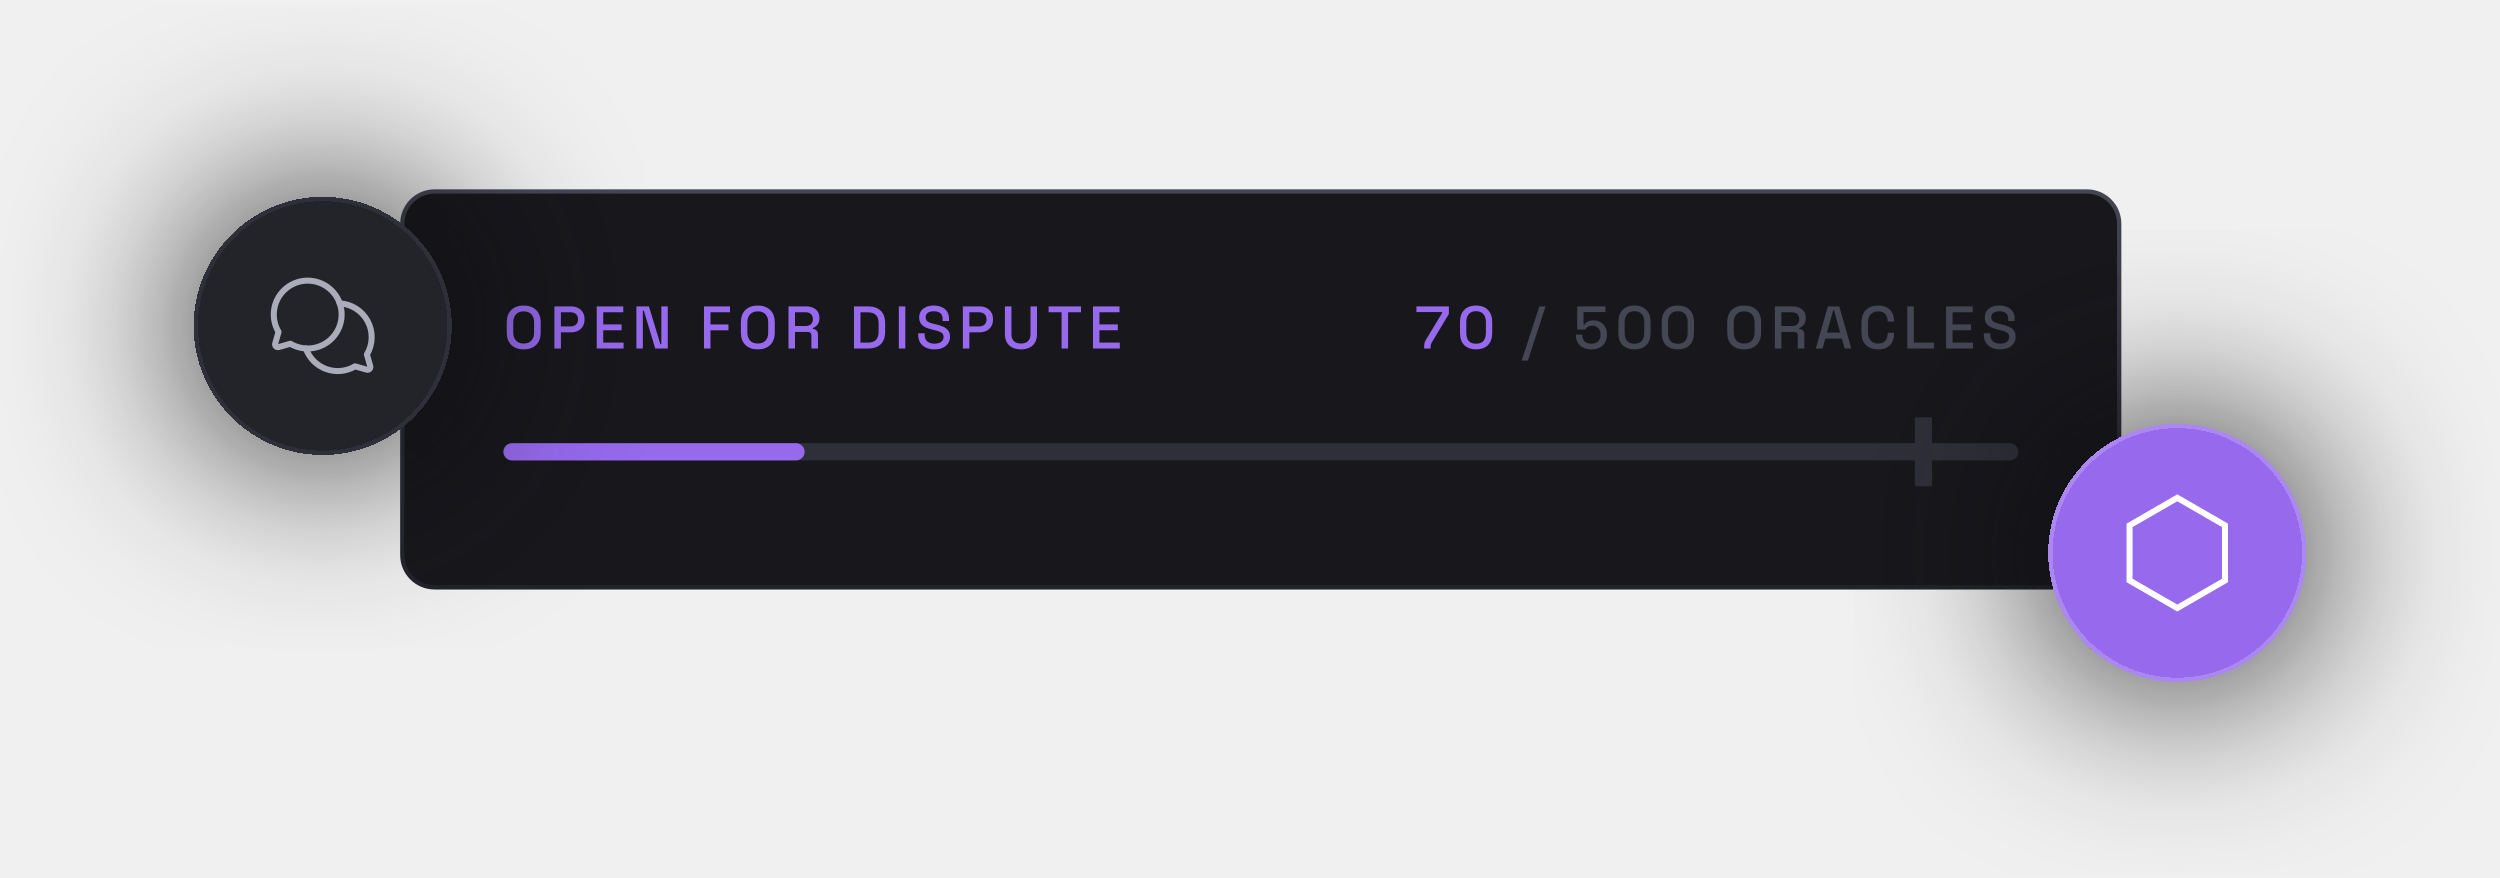
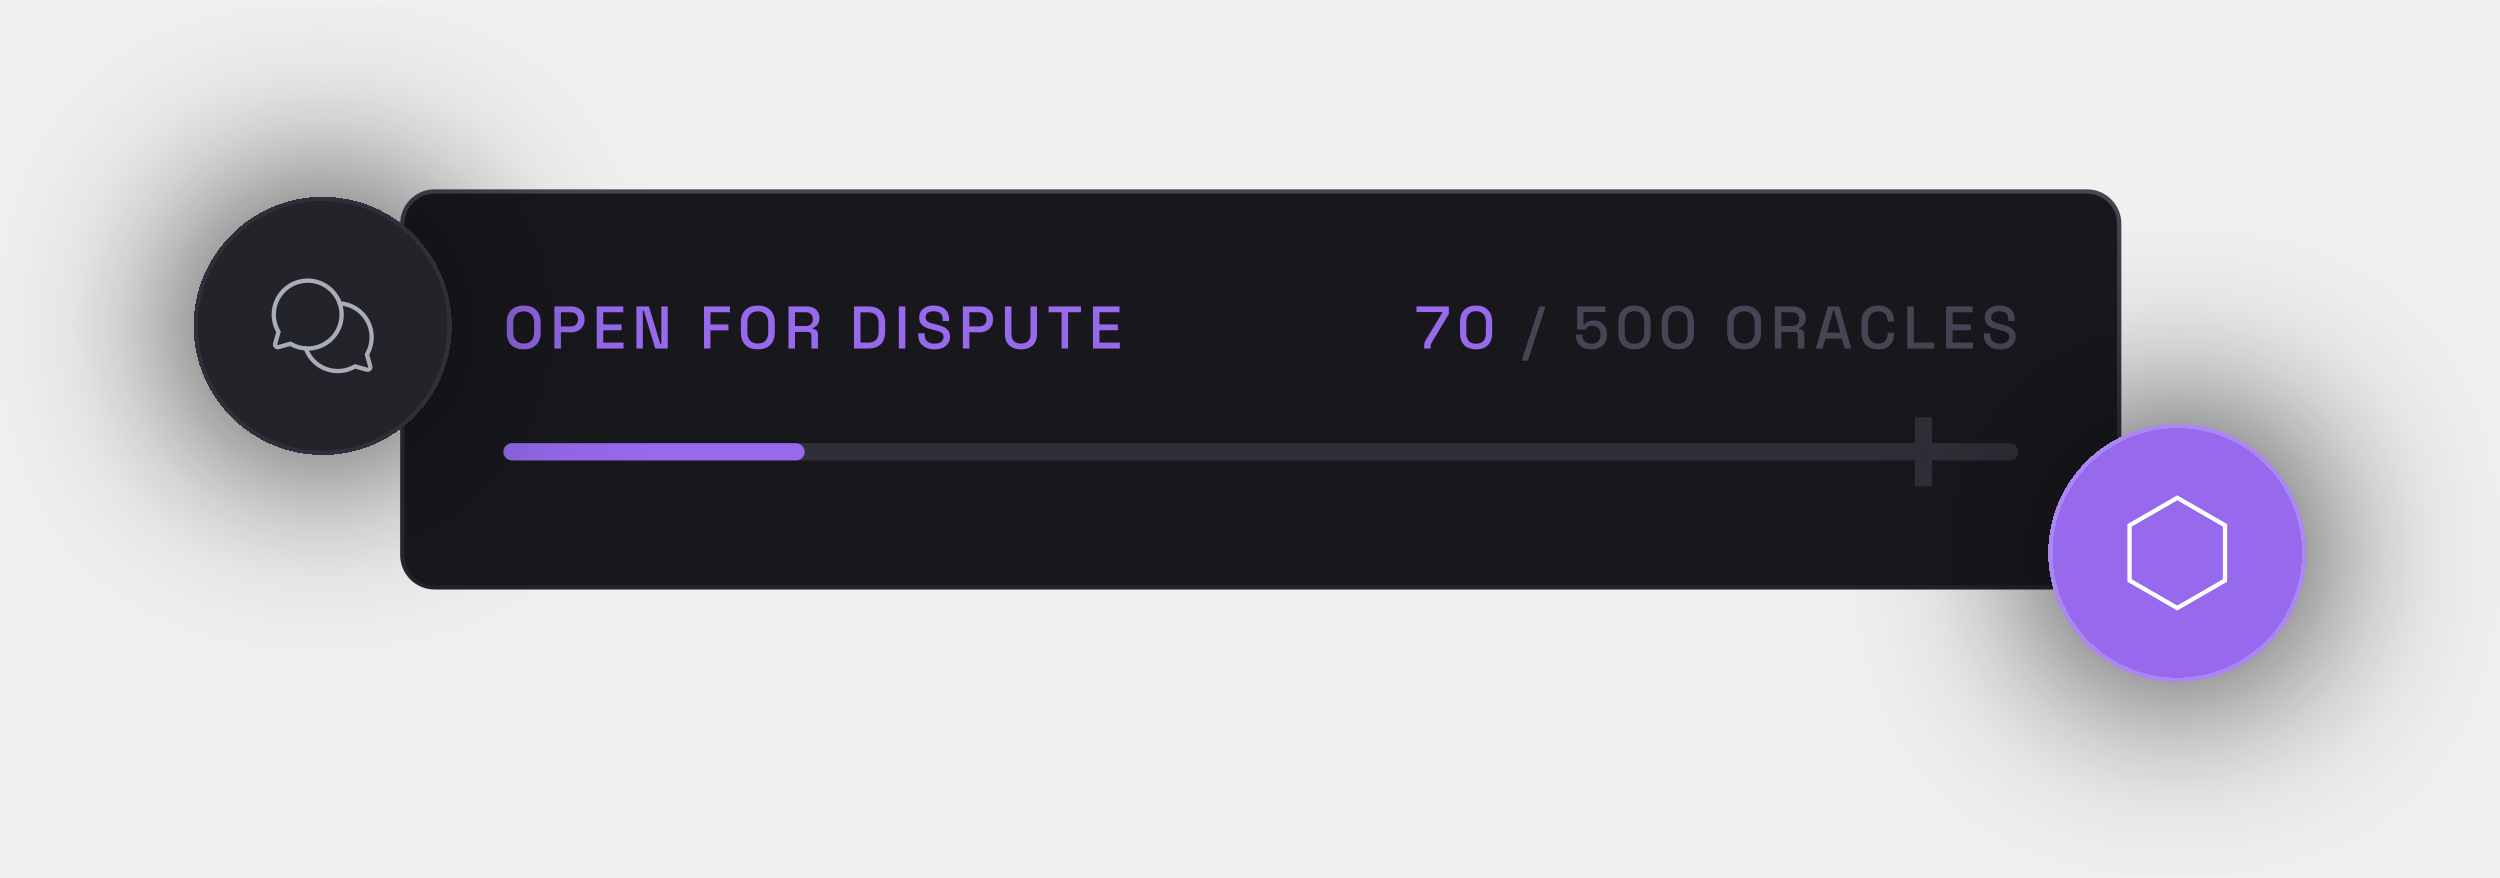
<svg xmlns="http://www.w3.org/2000/svg" width="581" height="204" viewBox="0 0 581 204" fill="none">
  <rect x="93.5" y="44.5" width="399" height="92" rx="7.5" fill="#17171C" />
  <path d="M121.704 81.196C120.5 81.196 119.543 80.86 118.834 80.188C118.125 79.507 117.77 78.527 117.77 77.248V74.952C117.77 73.673 118.125 72.698 118.834 72.026C119.543 71.345 120.5 71.004 121.704 71.004C122.908 71.004 123.865 71.345 124.574 72.026C125.293 72.698 125.652 73.673 125.652 74.952V77.248C125.652 78.527 125.293 79.507 124.574 80.188C123.865 80.86 122.908 81.196 121.704 81.196ZM121.704 79.838C122.479 79.838 123.076 79.614 123.496 79.166C123.916 78.709 124.126 78.088 124.126 77.304V74.896C124.126 74.112 123.916 73.496 123.496 73.048C123.076 72.591 122.479 72.362 121.704 72.362C120.948 72.362 120.355 72.591 119.926 73.048C119.497 73.496 119.282 74.112 119.282 74.896V77.304C119.282 78.088 119.497 78.709 119.926 79.166C120.355 79.614 120.948 79.838 121.704 79.838ZM128.842 81V71.2H132.734C133.331 71.2 133.863 71.321 134.33 71.564C134.806 71.797 135.175 72.133 135.436 72.572C135.707 73.001 135.842 73.519 135.842 74.126V74.308C135.842 74.915 135.702 75.437 135.422 75.876C135.151 76.315 134.783 76.651 134.316 76.884C133.849 77.117 133.322 77.234 132.734 77.234H130.354V81H128.842ZM130.354 75.862H132.58C133.112 75.862 133.537 75.722 133.854 75.442C134.171 75.162 134.33 74.779 134.33 74.294V74.154C134.33 73.659 134.171 73.272 133.854 72.992C133.537 72.712 133.112 72.572 132.58 72.572H130.354V75.862ZM138.677 81V71.2H144.851V72.572H140.189V75.386H144.459V76.758H140.189V79.628H144.921V81H138.677ZM147.898 81V71.2H150.81L153.47 79.992H153.694V71.2H155.192V81H152.28L149.62 72.194H149.396V81H147.898ZM163.604 81V71.2H169.652V72.572H165.116V75.4H169.288V76.772H165.116V81H163.604ZM176.11 81.196C174.906 81.196 173.949 80.86 173.24 80.188C172.531 79.507 172.176 78.527 172.176 77.248V74.952C172.176 73.673 172.531 72.698 173.24 72.026C173.949 71.345 174.906 71.004 176.11 71.004C177.314 71.004 178.271 71.345 178.98 72.026C179.699 72.698 180.058 73.673 180.058 74.952V77.248C180.058 78.527 179.699 79.507 178.98 80.188C178.271 80.86 177.314 81.196 176.11 81.196ZM176.11 79.838C176.885 79.838 177.482 79.614 177.902 79.166C178.322 78.709 178.532 78.088 178.532 77.304V74.896C178.532 74.112 178.322 73.496 177.902 73.048C177.482 72.591 176.885 72.362 176.11 72.362C175.354 72.362 174.761 72.591 174.332 73.048C173.903 73.496 173.688 74.112 173.688 74.896V77.304C173.688 78.088 173.903 78.709 174.332 79.166C174.761 79.614 175.354 79.838 176.11 79.838ZM183.248 81V71.2H187.364C187.97 71.2 188.502 71.307 188.96 71.522C189.426 71.727 189.786 72.026 190.038 72.418C190.299 72.81 190.43 73.277 190.43 73.818V73.972C190.43 74.588 190.28 75.083 189.982 75.456C189.692 75.82 189.338 76.077 188.918 76.226V76.45C189.272 76.469 189.557 76.59 189.772 76.814C189.986 77.029 190.094 77.341 190.094 77.752V81H188.568V77.962C188.568 77.71 188.502 77.509 188.372 77.36C188.241 77.211 188.031 77.136 187.742 77.136H184.76V81H183.248ZM184.76 75.764H187.196C187.737 75.764 188.157 75.629 188.456 75.358C188.754 75.078 188.904 74.7 188.904 74.224V74.112C188.904 73.636 188.754 73.263 188.456 72.992C188.166 72.712 187.746 72.572 187.196 72.572H184.76V75.764ZM198.462 81V71.2H201.668C202.965 71.2 203.964 71.531 204.664 72.194C205.364 72.857 205.714 73.855 205.714 75.19V77.024C205.714 78.359 205.364 79.357 204.664 80.02C203.964 80.673 202.965 81 201.668 81H198.462ZM199.974 79.628H201.682C202.531 79.628 203.161 79.413 203.572 78.984C203.983 78.555 204.188 77.915 204.188 77.066V75.134C204.188 74.275 203.983 73.636 203.572 73.216C203.161 72.796 202.531 72.586 201.682 72.586H199.974V79.628ZM208.885 81V71.2H210.397V81H208.885ZM217.172 81.196C216.435 81.196 215.781 81.065 215.212 80.804C214.643 80.543 214.195 80.16 213.868 79.656C213.551 79.143 213.392 78.522 213.392 77.794V77.444H214.89V77.794C214.89 78.485 215.095 79.003 215.506 79.348C215.926 79.693 216.481 79.866 217.172 79.866C217.872 79.866 218.399 79.721 218.754 79.432C219.109 79.133 219.286 78.751 219.286 78.284C219.286 77.976 219.202 77.724 219.034 77.528C218.866 77.332 218.628 77.178 218.32 77.066C218.012 76.945 217.643 76.833 217.214 76.73L216.696 76.604C216.071 76.455 215.525 76.273 215.058 76.058C214.601 75.834 214.246 75.54 213.994 75.176C213.742 74.812 213.616 74.345 213.616 73.776C213.616 73.197 213.756 72.703 214.036 72.292C214.325 71.881 214.722 71.564 215.226 71.34C215.73 71.116 216.323 71.004 217.004 71.004C217.685 71.004 218.292 71.121 218.824 71.354C219.365 71.587 219.79 71.933 220.098 72.39C220.406 72.847 220.56 73.421 220.56 74.112V74.616H219.062V74.112C219.062 73.692 218.973 73.351 218.796 73.09C218.628 72.829 218.39 72.637 218.082 72.516C217.774 72.395 217.415 72.334 217.004 72.334C216.407 72.334 215.94 72.46 215.604 72.712C215.277 72.955 215.114 73.295 215.114 73.734C215.114 74.033 215.184 74.28 215.324 74.476C215.473 74.663 215.688 74.817 215.968 74.938C216.248 75.059 216.598 75.167 217.018 75.26L217.536 75.386C218.171 75.526 218.731 75.708 219.216 75.932C219.701 76.147 220.084 76.441 220.364 76.814C220.644 77.187 220.784 77.668 220.784 78.256C220.784 78.844 220.635 79.357 220.336 79.796C220.047 80.235 219.631 80.58 219.09 80.832C218.549 81.075 217.909 81.196 217.172 81.196ZM223.771 81V71.2H227.663C228.261 71.2 228.793 71.321 229.259 71.564C229.735 71.797 230.104 72.133 230.365 72.572C230.636 73.001 230.771 73.519 230.771 74.126V74.308C230.771 74.915 230.631 75.437 230.351 75.876C230.081 76.315 229.712 76.651 229.245 76.884C228.779 77.117 228.251 77.234 227.663 77.234H225.283V81H223.771ZM225.283 75.862H227.509C228.041 75.862 228.466 75.722 228.783 75.442C229.101 75.162 229.259 74.779 229.259 74.294V74.154C229.259 73.659 229.101 73.272 228.783 72.992C228.466 72.712 228.041 72.572 227.509 72.572H225.283V75.862ZM237.275 81.196C236.5 81.196 235.833 81.056 235.273 80.776C234.722 80.496 234.293 80.095 233.985 79.572C233.686 79.04 233.537 78.396 233.537 77.64V71.2H235.063V77.682C235.063 78.373 235.254 78.905 235.637 79.278C236.019 79.651 236.565 79.838 237.275 79.838C237.984 79.838 238.53 79.651 238.913 79.278C239.295 78.905 239.487 78.373 239.487 77.682V71.2H240.999V77.64C240.999 78.396 240.849 79.04 240.551 79.572C240.252 80.095 239.823 80.496 239.263 80.776C238.703 81.056 238.04 81.196 237.275 81.196ZM246.71 81V72.572H243.7V71.2H251.232V72.572H248.222V81H246.71ZM254.002 81V71.2H260.176V72.572H255.514V75.386H259.784V76.758H255.514V79.628H260.246V81H254.002Z" fill="#9669ED" />
  <path d="M330.969 81V80.65C330.969 80.295 330.993 80.001 331.039 79.768C331.086 79.525 331.207 79.245 331.403 78.928L335.155 72.726V72.53H329.177V71.2H336.723V72.964L332.775 79.544C332.654 79.749 332.57 79.936 332.523 80.104C332.486 80.263 332.467 80.463 332.467 80.706V81H330.969ZM343.039 81.196C341.9 81.196 340.99 80.874 340.309 80.23C339.637 79.577 339.301 78.597 339.301 77.29V74.91C339.301 73.631 339.637 72.661 340.309 71.998C340.99 71.335 341.9 71.004 343.039 71.004C344.187 71.004 345.097 71.335 345.769 71.998C346.45 72.661 346.791 73.631 346.791 74.91V77.29C346.791 78.597 346.45 79.577 345.769 80.23C345.097 80.874 344.187 81.196 343.039 81.196ZM343.039 79.88C343.813 79.88 344.387 79.661 344.761 79.222C345.134 78.774 345.321 78.149 345.321 77.346V74.826C345.321 74.023 345.12 73.407 344.719 72.978C344.317 72.539 343.757 72.32 343.039 72.32C342.311 72.32 341.751 72.544 341.359 72.992C340.967 73.431 340.771 74.042 340.771 74.826V77.346C340.771 78.167 340.957 78.797 341.331 79.236C341.713 79.665 342.283 79.88 343.039 79.88Z" fill="#9669ED" />
  <path d="M353.637 83.8L357.753 71.2H359.195L355.079 83.8H353.637ZM369.846 81.196C369.109 81.196 368.469 81.061 367.928 80.79C367.387 80.519 366.967 80.137 366.668 79.642C366.379 79.147 366.234 78.573 366.234 77.92V77.766H367.732V77.906C367.732 78.503 367.914 78.984 368.278 79.348C368.651 79.703 369.169 79.88 369.832 79.88C370.513 79.88 371.041 79.693 371.414 79.32C371.787 78.947 371.974 78.443 371.974 77.808V77.682C371.974 77.075 371.787 76.59 371.414 76.226C371.05 75.862 370.583 75.68 370.014 75.68C369.697 75.68 369.431 75.731 369.216 75.834C369.011 75.927 368.843 76.044 368.712 76.184C368.591 76.324 368.488 76.459 368.404 76.59H366.542V71.2H373.108V72.53H368.012V75.414H368.236C368.329 75.255 368.46 75.106 368.628 74.966C368.805 74.817 369.034 74.695 369.314 74.602C369.594 74.509 369.93 74.462 370.322 74.462C370.901 74.462 371.423 74.588 371.89 74.84C372.366 75.083 372.744 75.447 373.024 75.932C373.304 76.408 373.444 76.987 373.444 77.668V77.822C373.444 78.503 373.299 79.096 373.01 79.6C372.721 80.104 372.305 80.496 371.764 80.776C371.232 81.056 370.593 81.196 369.846 81.196ZM379.844 81.196C378.705 81.196 377.795 80.874 377.114 80.23C376.442 79.577 376.106 78.597 376.106 77.29V74.91C376.106 73.631 376.442 72.661 377.114 71.998C377.795 71.335 378.705 71.004 379.844 71.004C380.992 71.004 381.902 71.335 382.574 71.998C383.255 72.661 383.596 73.631 383.596 74.91V77.29C383.596 78.597 383.255 79.577 382.574 80.23C381.902 80.874 380.992 81.196 379.844 81.196ZM379.844 79.88C380.618 79.88 381.192 79.661 381.566 79.222C381.939 78.774 382.126 78.149 382.126 77.346V74.826C382.126 74.023 381.925 73.407 381.524 72.978C381.122 72.539 380.562 72.32 379.844 72.32C379.116 72.32 378.556 72.544 378.164 72.992C377.772 73.431 377.576 74.042 377.576 74.826V77.346C377.576 78.167 377.762 78.797 378.136 79.236C378.518 79.665 379.088 79.88 379.844 79.88ZM389.925 81.196C388.786 81.196 387.876 80.874 387.195 80.23C386.523 79.577 386.187 78.597 386.187 77.29V74.91C386.187 73.631 386.523 72.661 387.195 71.998C387.876 71.335 388.786 71.004 389.925 71.004C391.073 71.004 391.983 71.335 392.655 71.998C393.336 72.661 393.677 73.631 393.677 74.91V77.29C393.677 78.597 393.336 79.577 392.655 80.23C391.983 80.874 391.073 81.196 389.925 81.196ZM389.925 79.88C390.7 79.88 391.274 79.661 391.647 79.222C392.02 78.774 392.207 78.149 392.207 77.346V74.826C392.207 74.023 392.006 73.407 391.605 72.978C391.204 72.539 390.644 72.32 389.925 72.32C389.197 72.32 388.637 72.544 388.245 72.992C387.853 73.431 387.657 74.042 387.657 74.826V77.346C387.657 78.167 387.844 78.797 388.217 79.236C388.6 79.665 389.169 79.88 389.925 79.88ZM405.339 81.196C404.135 81.196 403.178 80.86 402.469 80.188C401.76 79.507 401.405 78.527 401.405 77.248V74.952C401.405 73.673 401.76 72.698 402.469 72.026C403.178 71.345 404.135 71.004 405.339 71.004C406.543 71.004 407.5 71.345 408.209 72.026C408.928 72.698 409.287 73.673 409.287 74.952V77.248C409.287 78.527 408.928 79.507 408.209 80.188C407.5 80.86 406.543 81.196 405.339 81.196ZM405.339 79.838C406.114 79.838 406.711 79.614 407.131 79.166C407.551 78.709 407.761 78.088 407.761 77.304V74.896C407.761 74.112 407.551 73.496 407.131 73.048C406.711 72.591 406.114 72.362 405.339 72.362C404.583 72.362 403.99 72.591 403.561 73.048C403.132 73.496 402.917 74.112 402.917 74.896V77.304C402.917 78.088 403.132 78.709 403.561 79.166C403.99 79.614 404.583 79.838 405.339 79.838ZM412.477 81V71.2H416.593C417.2 71.2 417.732 71.307 418.189 71.522C418.656 71.727 419.015 72.026 419.267 72.418C419.528 72.81 419.659 73.277 419.659 73.818V73.972C419.659 74.588 419.51 75.083 419.211 75.456C418.922 75.82 418.567 76.077 418.147 76.226V76.45C418.502 76.469 418.786 76.59 419.001 76.814C419.216 77.029 419.323 77.341 419.323 77.752V81H417.797V77.962C417.797 77.71 417.732 77.509 417.601 77.36C417.47 77.211 417.26 77.136 416.971 77.136H413.989V81H412.477ZM413.989 75.764H416.425C416.966 75.764 417.386 75.629 417.685 75.358C417.984 75.078 418.133 74.7 418.133 74.224V74.112C418.133 73.636 417.984 73.263 417.685 72.992C417.396 72.712 416.976 72.572 416.425 72.572H413.989V75.764ZM421.995 81L424.795 71.2H427.455L430.241 81H428.687L428.043 78.69H424.207L423.563 81H421.995ZM424.585 77.29H427.665L426.237 72.138H426.013L424.585 77.29ZM436.499 81.196C435.304 81.196 434.357 80.86 433.657 80.188C432.957 79.507 432.607 78.527 432.607 77.248V74.952C432.607 73.673 432.957 72.698 433.657 72.026C434.357 71.345 435.304 71.004 436.499 71.004C437.675 71.004 438.58 71.331 439.215 71.984C439.859 72.637 440.181 73.529 440.181 74.658V74.742H438.683V74.616C438.683 73.953 438.501 73.412 438.137 72.992C437.782 72.572 437.236 72.362 436.499 72.362C435.752 72.362 435.169 72.591 434.749 73.048C434.329 73.496 434.119 74.121 434.119 74.924V77.276C434.119 78.069 434.329 78.695 434.749 79.152C435.169 79.609 435.752 79.838 436.499 79.838C437.236 79.838 437.782 79.628 438.137 79.208C438.501 78.779 438.683 78.237 438.683 77.584V77.346H440.181V77.542C440.181 78.671 439.859 79.563 439.215 80.216C438.58 80.869 437.675 81.196 436.499 81.196ZM443.255 81V71.2H444.767V79.628H449.485V81H443.255ZM452.27 81V71.2H458.444V72.572H453.782V75.386H458.052V76.758H453.782V79.628H458.514V81H452.27ZM464.823 81.196C464.085 81.196 463.432 81.065 462.863 80.804C462.293 80.543 461.845 80.16 461.519 79.656C461.201 79.143 461.043 78.522 461.043 77.794V77.444H462.541V77.794C462.541 78.485 462.746 79.003 463.157 79.348C463.577 79.693 464.132 79.866 464.823 79.866C465.523 79.866 466.05 79.721 466.405 79.432C466.759 79.133 466.937 78.751 466.937 78.284C466.937 77.976 466.853 77.724 466.685 77.528C466.517 77.332 466.279 77.178 465.971 77.066C465.663 76.945 465.294 76.833 464.865 76.73L464.347 76.604C463.721 76.455 463.175 76.273 462.709 76.058C462.251 75.834 461.897 75.54 461.645 75.176C461.393 74.812 461.267 74.345 461.267 73.776C461.267 73.197 461.407 72.703 461.687 72.292C461.976 71.881 462.373 71.564 462.877 71.34C463.381 71.116 463.973 71.004 464.655 71.004C465.336 71.004 465.943 71.121 466.475 71.354C467.016 71.587 467.441 71.933 467.749 72.39C468.057 72.847 468.211 73.421 468.211 74.112V74.616H466.713V74.112C466.713 73.692 466.624 73.351 466.447 73.09C466.279 72.829 466.041 72.637 465.733 72.516C465.425 72.395 465.065 72.334 464.655 72.334C464.057 72.334 463.591 72.46 463.255 72.712C462.928 72.955 462.765 73.295 462.765 73.734C462.765 74.033 462.835 74.28 462.975 74.476C463.124 74.663 463.339 74.817 463.619 74.938C463.899 75.059 464.249 75.167 464.669 75.26L465.187 75.386C465.821 75.526 466.381 75.708 466.867 75.932C467.352 76.147 467.735 76.441 468.015 76.814C468.295 77.187 468.435 77.668 468.435 78.256C468.435 78.844 468.285 79.357 467.987 79.796C467.697 80.235 467.282 80.58 466.741 80.832C466.199 81.075 465.56 81.196 464.823 81.196Z" fill="#454654" />
  <rect x="116.938" y="103" width="352.125" height="4" rx="2" fill="#2E2F38" />
  <rect x="117" y="103" width="70" height="4" rx="2" fill="#9669ED" />
  <rect x="449" y="97" width="16" height="4" transform="rotate(90 449 97)" fill="#2E2F38" />
  <rect x="93.5" y="44.5" width="399" height="92" rx="7.5" stroke="url(#paint0_linear_317_6497)" />
  <g filter="url(#filter0_d_317_6497)">
    <rect x="476" y="98.5" width="60" height="60" rx="30" fill="#9669ED" shape-rendering="crispEdges" />
-     <path d="M506.35 115.894L506 115.692L505.65 115.894L495.258 121.894L494.908 122.096V122.5V134.5V134.904L495.258 135.106L505.65 141.106L506 141.308L506.35 141.106L516.742 135.106L517.092 134.904V134.5V122.5V122.096L516.742 121.894L506.35 115.894Z" fill="#9669ED" stroke="white" stroke-width="1.4" />
+     <path d="M506.35 115.894L506 115.692L505.65 115.894L495.258 121.894L494.908 122.096V122.5V134.5V134.904L495.258 135.106L505.65 141.106L506 141.308L506.35 141.106L516.742 135.106L517.092 134.904V134.5V122.5V122.096L516.742 121.894L506.35 115.894Z" fill="#9669ED" stroke="white" strokeWidth="1.4" />
    <rect x="476.5" y="99" width="59" height="59" rx="29.5" stroke="#AB87F1" shape-rendering="crispEdges" />
  </g>
  <g filter="url(#filter1_d_317_6497)">
    <rect x="45" y="45.74" width="60" height="60" rx="30" fill="#23232A" shape-rendering="crispEdges" />
-     <path d="M64.73 77.129C63.749 75.477 63.405 73.523 63.763 71.636C64.121 69.748 65.155 68.056 66.673 66.877C68.19 65.698 70.085 65.114 72.003 65.233C73.921 65.353 75.728 66.169 77.087 67.528C78.446 68.886 79.262 70.694 79.382 72.612C79.501 74.53 78.917 76.425 77.738 77.942C76.559 79.46 74.867 80.494 72.979 80.852C71.092 81.21 69.138 80.866 67.486 79.885L64.762 80.662C64.65 80.693 64.532 80.695 64.419 80.665C64.306 80.636 64.203 80.577 64.121 80.494C64.038 80.412 63.979 80.309 63.95 80.196C63.92 80.083 63.922 79.965 63.953 79.853L64.73 77.129Z" stroke="#ABACBA" stroke-width="1.4" stroke-linecap="round" stroke-linejoin="round" />
-     <path d="M71.073 80.979C71.459 82.078 72.084 83.078 72.903 83.906C73.722 84.734 74.714 85.37 75.809 85.768C76.904 86.165 78.073 86.315 79.233 86.206C80.392 86.096 81.513 85.731 82.514 85.135V85.135L85.237 85.912C85.35 85.943 85.468 85.945 85.581 85.915C85.694 85.885 85.797 85.827 85.879 85.744C85.962 85.662 86.02 85.559 86.05 85.446C86.079 85.333 86.078 85.215 86.047 85.103L85.27 82.379C85.963 81.215 86.344 79.892 86.376 78.538C86.408 77.184 86.089 75.844 85.451 74.65C84.813 73.455 83.877 72.445 82.734 71.718C81.591 70.991 80.279 70.572 78.927 70.501" stroke="#ABACBA" stroke-width="1.4" stroke-linecap="round" stroke-linejoin="round" />
+     <path d="M64.73 77.129C63.749 75.477 63.405 73.523 63.763 71.636C64.121 69.748 65.155 68.056 66.673 66.877C68.19 65.698 70.085 65.114 72.003 65.233C73.921 65.353 75.728 66.169 77.087 67.528C78.446 68.886 79.262 70.694 79.382 72.612C79.501 74.53 78.917 76.425 77.738 77.942C76.559 79.46 74.867 80.494 72.979 80.852C71.092 81.21 69.138 80.866 67.486 79.885L64.762 80.662C64.65 80.693 64.532 80.695 64.419 80.665C64.306 80.636 64.203 80.577 64.121 80.494C64.038 80.412 63.979 80.309 63.95 80.196C63.92 80.083 63.922 79.965 63.953 79.853L64.73 77.129Z" stroke="#ABACBA" strokeWidth="1.4" stroke-linecap="round" stroke-linejoin="round" />
+     <path d="M71.073 80.979C71.459 82.078 72.084 83.078 72.903 83.906C73.722 84.734 74.714 85.37 75.809 85.768C76.904 86.165 78.073 86.315 79.233 86.206C80.392 86.096 81.513 85.731 82.514 85.135V85.135L85.237 85.912C85.35 85.943 85.468 85.945 85.581 85.915C85.694 85.885 85.797 85.827 85.879 85.744C85.962 85.662 86.02 85.559 86.05 85.446C86.079 85.333 86.078 85.215 86.047 85.103L85.27 82.379C85.963 81.215 86.344 79.892 86.376 78.538C86.408 77.184 86.089 75.844 85.451 74.65C84.813 73.455 83.877 72.445 82.734 71.718C81.591 70.991 80.279 70.572 78.927 70.501" stroke="#ABACBA" strokeWidth="1.4" stroke-linecap="round" stroke-linejoin="round" />
    <rect x="45.5" y="46.24" width="59" height="59" rx="29.5" stroke="#2E2F38" shape-rendering="crispEdges" />
  </g>
  <defs>
    <filter id="filter0_d_317_6497" x="431" y="53.5" width="150" height="150" filterUnits="userSpaceOnUse" color-interpolation-filters="sRGB">
      <feFlood flood-opacity="0" result="BackgroundImageFix" />
      <feColorMatrix in="SourceAlpha" type="matrix" values="0 0 0 0 0 0 0 0 0 0 0 0 0 0 0 0 0 0 127 0" result="hardAlpha" />
      <feOffset />
      <feGaussianBlur stdDeviation="22.5" />
      <feComposite in2="hardAlpha" operator="out" />
      <feColorMatrix type="matrix" values="0 0 0 0 0.047 0 0 0 0 0.047 0 0 0 0 0.055 0 0 0 1 0" />
      <feBlend mode="normal" in2="BackgroundImageFix" result="effect1_dropShadow_317_6497" />
      <feBlend mode="normal" in="SourceGraphic" in2="effect1_dropShadow_317_6497" result="shape" />
    </filter>
    <filter id="filter1_d_317_6497" x="0" y="0.74" width="150" height="150" filterUnits="userSpaceOnUse" color-interpolation-filters="sRGB">
      <feFlood flood-opacity="0" result="BackgroundImageFix" />
      <feColorMatrix in="SourceAlpha" type="matrix" values="0 0 0 0 0 0 0 0 0 0 0 0 0 0 0 0 0 0 127 0" result="hardAlpha" />
      <feOffset />
      <feGaussianBlur stdDeviation="22.5" />
      <feComposite in2="hardAlpha" operator="out" />
      <feColorMatrix type="matrix" values="0 0 0 0 0.047 0 0 0 0 0.047 0 0 0 0 0.055 0 0 0 1 0" />
      <feBlend mode="normal" in2="BackgroundImageFix" result="effect1_dropShadow_317_6497" />
      <feBlend mode="normal" in="SourceGraphic" in2="effect1_dropShadow_317_6497" result="shape" />
    </filter>
    <linearGradient id="paint0_linear_317_6497" x1="305.184" y1="44" x2="305.184" y2="137" gradientUnits="userSpaceOnUse">
      <stop stop-color="#454654" />
      <stop offset="1" stop-color="#22232A" />
    </linearGradient>
  </defs>
</svg>
